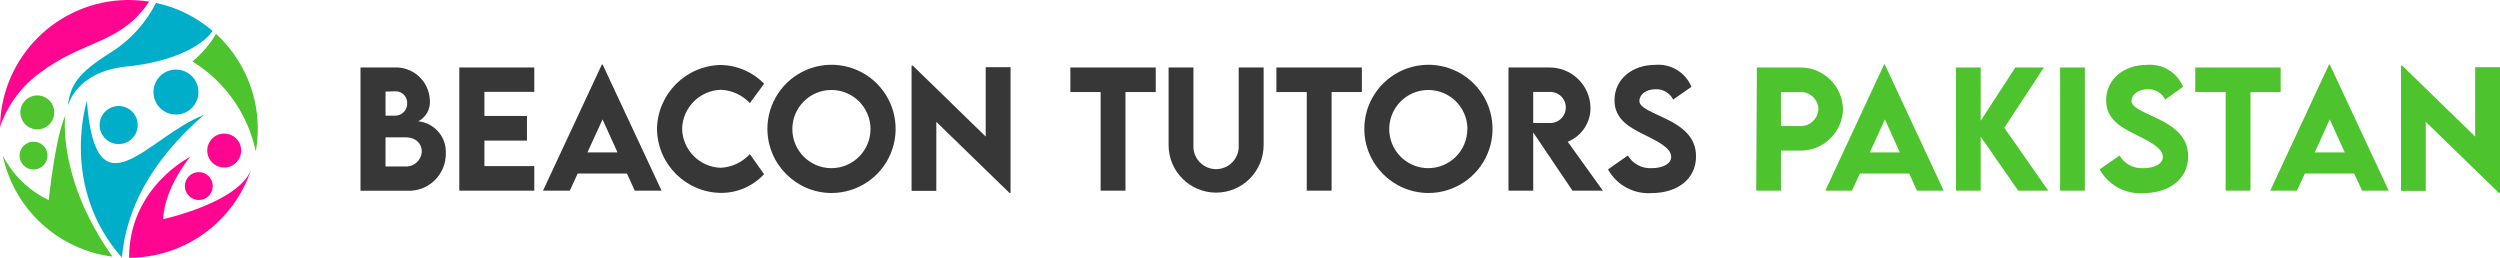
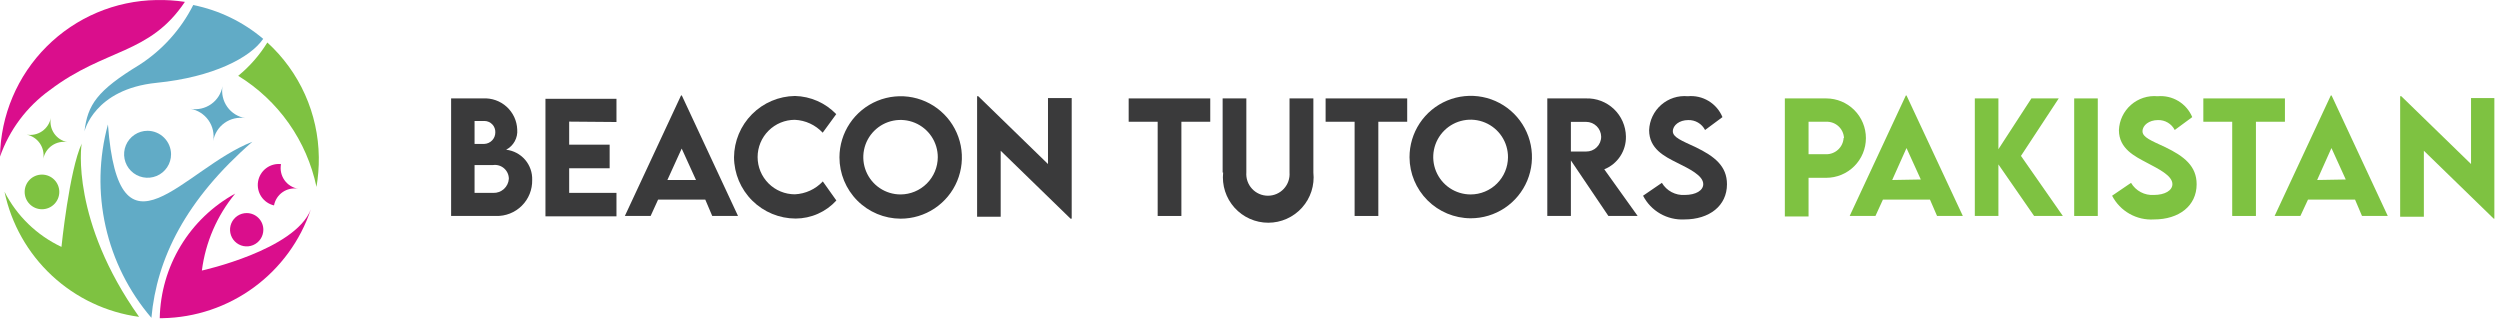
- <svg xmlns="http://www.w3.org/2000/svg" viewBox="0 0 266.71 27.5">
-   <defs>
-     <style>.cls-1{fill:#ff0691;}.cls-2{fill:#4dc42e;}.cls-3{fill:#00aec9;}.cls-4{fill:#373738;}</style>
-   </defs>
-   <g id="Layer_2" data-name="Layer 2">
-     <g id="Layer_1-2" data-name="Layer 1">
-       <path class="cls-1" d="M15.91.17c-3.05,4.57-6.86,4-11.66,7.61A11.94,11.94,0,0,0,0,13.54,13.75,13.75,0,0,1,13.53,0,14.34,14.34,0,0,1,15.91.17Z" />
-       <path class="cls-2" d="M12,27.38A13.75,13.75,0,0,1,.29,16.58,10.7,10.7,0,0,0,5.2,21.35s.68-6.64,1.76-9C6.94,12.59,6.15,19.11,12,27.38Z" />
-       <path class="cls-3" d="M21.75,12.26C16,17.27,13.48,22.35,13,27.48,6.33,19.92,9.27,10.77,9.27,10.77,10.22,23.38,15.78,14.56,21.75,12.26Z" />
-       <circle class="cls-2" cx="3.58" cy="16.6" r="1.49" />
-       <circle class="cls-1" cx="21.21" cy="19.85" r="1.49" />
-       <circle class="cls-3" cx="12.66" cy="13.34" r="2.03" />
-       <path class="cls-3" d="M22.68,3.3c-1.09,1.62-4.32,3.32-9.2,3.8-5.43.55-6.24,4.21-6.24,4.21C7.51,9,8.32,7.78,12,5.48A13.36,13.36,0,0,0,16.64.31,13.6,13.6,0,0,1,22.68,3.3Z" />
-       <path class="cls-2" d="M27.29,16.17a14.86,14.86,0,0,0-6.76-9.61,11.57,11.57,0,0,0,2.52-2.94,13.74,13.74,0,0,1,4.45,9.91A14.4,14.4,0,0,1,27.29,16.17Z" />
-       <path class="cls-1" d="M26.79,18.1A13.76,13.76,0,0,1,14,27.5h-.23c0-7.52,6.52-10.77,6.52-10.77S17.54,20,17.41,23.38C17.41,23.38,25.45,21.62,26.79,18.1Z" />
-       <circle class="cls-1" cx="23.92" cy="16.06" r="1.81" />
-       <circle class="cls-2" cx="3.98" cy="11.99" r="1.81" />
-       <circle class="cls-3" cx="18.77" cy="9.82" r="2.4" />
-       <path class="cls-4" d="M47.56,16.35a3.93,3.93,0,0,1-4.1,4h-5V7.2h3.58a3.62,3.62,0,0,1,3.82,3.48,2.31,2.31,0,0,1-1.24,2.26A3.27,3.27,0,0,1,47.56,16.35ZM41.13,9.77v2.57H42.2A1.28,1.28,0,0,0,43.44,11a1.23,1.23,0,0,0-1.19-1.26ZM45,16.17c0-.76-.53-1.52-1.78-1.52H41.13v3.11h2.09A1.68,1.68,0,0,0,45,16.17Z" />
-       <path class="cls-4" d="M51.68,9.8v2.57h4.54V15H51.68v2.72H57v2.62H49V7.2H57V9.8Z" />
-       <path class="cls-4" d="M66.88,18.51H61.63l-.84,1.83H57.93L64.21,6.88h.08l6.29,13.46H67.72Zm-1-2.25-1.6-3.52-1.61,3.52Z" />
-       <path class="cls-4" d="M70.09,13.78a6.94,6.94,0,0,1,6.83-6.85,6.61,6.61,0,0,1,4.6,2L80,11a4.49,4.49,0,0,0-3.11-1.42,4.27,4.27,0,0,0-4.12,4.18,4.26,4.26,0,0,0,4.11,4.14A4.54,4.54,0,0,0,80,16.44l1.51,2.14a6.21,6.21,0,0,1-4.55,2A6.9,6.9,0,0,1,70.09,13.78Z" />
-       <path class="cls-4" d="M81.87,13.79a6.84,6.84,0,1,1,6.82,6.8A6.86,6.86,0,0,1,81.87,13.79Zm11,0a4.17,4.17,0,1,0-4.18,4.15A4.18,4.18,0,0,0,92.87,13.77Z" />
-       <path class="cls-4" d="M107.81,7.17V20.58h-.12L99.89,13v7.36H97.25V7h.13l7.78,7.57V7.17Z" />
-       <path class="cls-4" d="M123.3,9.82h-3.23V20.34h-2.65V9.82h-3.23V7.2h9.11Z" />
-       <path class="cls-4" d="M124.67,15.48V7.2h2.65v8.27a2.42,2.42,0,1,0,4.83,0V7.2h2.66v8.28a5.07,5.07,0,1,1-10.14,0Z" />
-       <path class="cls-4" d="M145.29,9.82h-3.23V20.34h-2.65V9.82h-3.24V7.2h9.12Z" />
-       <path class="cls-4" d="M145.55,13.79a6.84,6.84,0,1,1,6.82,6.8A6.86,6.86,0,0,1,145.55,13.79Zm11,0a4.17,4.17,0,1,0-4.17,4.15A4.17,4.17,0,0,0,156.54,13.77Z" />
-       <path class="cls-4" d="M167.76,20.34l-4.19-6.21v6.21h-2.64V7.2h4.28a4.36,4.36,0,0,1,4.47,4.26,3.86,3.86,0,0,1-2.43,3.66L171,20.34Zm-4.19-7.22h1.69a1.66,1.66,0,1,0,0-3.31h-1.69Z" />
-       <path class="cls-4" d="M171.55,18.07l2.11-1.48a2.78,2.78,0,0,0,2.56,1.35c1.23,0,2.07-.5,2.07-1.2,0-1-1.58-1.72-2.95-2.41s-3.1-1.54-3.1-3.63c0-2.28,1.92-3.78,4.33-3.78a3.82,3.82,0,0,1,3.88,2.34l-1.95,1.36a2,2,0,0,0-1.89-1.1c-1,0-1.71.57-1.71,1.24s1,1.05,2.5,1.76c2.17,1,3.54,2.14,3.54,4.16,0,2.4-1.95,3.92-4.77,3.92A4.91,4.91,0,0,1,171.55,18.07Z" />
-       <path class="cls-2" d="M187.43,7.2H192a4.54,4.54,0,0,1,4.62,4.44A4.53,4.53,0,0,1,192,16.07h-2v4.27h-2.64ZM194,11.62a1.89,1.89,0,0,0-2-1.8h-2v3.63h2A1.9,1.9,0,0,0,194,11.62Z" />
-       <path class="cls-2" d="M203.68,18.51h-5.26l-.84,1.83h-2.85L201,6.88h.08l6.28,13.46h-2.86Zm-1-2.25-1.59-3.52-1.61,3.52Z" />
-       <path class="cls-2" d="M215.31,20.34l-4-5.75v5.75h-2.64V7.2h2.64v5.68L215,7.2h3.05l-4.22,6.43,4.68,6.71Z" />
-       <path class="cls-2" d="M219.78,7.2h2.64V20.34h-2.64Z" />
-       <path class="cls-2" d="M224,18.07l2.12-1.48a2.75,2.75,0,0,0,2.55,1.35c1.24,0,2.07-.5,2.07-1.2,0-1-1.58-1.72-2.95-2.41s-3.1-1.54-3.1-3.63c0-2.28,1.92-3.78,4.34-3.78a3.82,3.82,0,0,1,3.87,2.34L231,10.62a2,2,0,0,0-1.88-1.1c-1,0-1.72.57-1.72,1.24s1,1.05,2.5,1.76c2.17,1,3.54,2.14,3.54,4.16,0,2.4-2,3.92-4.76,3.92A4.91,4.91,0,0,1,224,18.07Z" />
-       <path class="cls-2" d="M243.31,9.82h-3.22V20.34h-2.65V9.82H234.2V7.2h9.11Z" />
-       <path class="cls-2" d="M251.15,18.51h-5.26l-.84,1.83H242.2l6.27-13.46h.08l6.29,13.46H252Zm-1-2.25-1.6-3.52-1.6,3.52Z" />
-       <path class="cls-2" d="M266.71,7.17V20.58h-.12L258.79,13v7.36h-2.64V7h.13l7.78,7.57V7.17Z" />
-     </g>
-   </g>
+ <svg xmlns="http://www.w3.org/2000/svg" width="275" height="35" viewBox="0 0 275 35" fill="none">
+   <path d="M20.338 0.205C16.436 6.032 11.598 5.28 5.497 9.898C2.956 11.72 1.037 14.278 0 17.227C0.071 12.681 1.908 8.341 5.123 5.127C8.338 1.912 12.678 0.074 17.223 0.004C18.265 -0.017 19.308 0.051 20.338 0.205Z" fill="#DA0E8C" />
+   <path d="M15.3 34.853C11.714 34.368 8.366 32.785 5.715 30.321C3.064 27.857 1.241 24.634 0.495 21.093C1.854 23.753 4.058 25.886 6.761 27.158C6.761 27.158 7.622 18.711 8.997 15.779C8.905 16.018 7.824 24.318 15.3 34.853Z" fill="#7EC241" />
+   <path d="M27.759 15.596C20.43 21.973 17.242 28.422 16.655 34.963C14.182 32.078 12.452 28.63 11.619 24.922C10.785 21.213 10.872 17.357 11.873 13.691C13.082 29.76 20.173 18.528 27.759 15.596Z" fill="#61ABC6" />
+   <path d="M4.617 23.017C5.67 23.017 6.523 22.164 6.523 21.111C6.523 20.059 5.67 19.206 4.617 19.206C3.565 19.206 2.712 20.059 2.712 21.111C2.712 22.164 3.565 23.017 4.617 23.017Z" fill="#7EC241" />
+   <path d="M28.968 25.271C28.968 25.633 28.861 25.987 28.66 26.289C28.458 26.59 28.172 26.825 27.837 26.963C27.502 27.102 27.134 27.138 26.779 27.068C26.423 26.997 26.097 26.823 25.84 26.566C25.584 26.31 25.41 25.983 25.339 25.628C25.268 25.273 25.305 24.904 25.443 24.57C25.582 24.235 25.817 23.948 26.118 23.747C26.419 23.546 26.774 23.438 27.136 23.438C27.622 23.438 28.088 23.631 28.432 23.975C28.775 24.319 28.968 24.785 28.968 25.271Z" fill="#DA0E8C" />
+   <path d="M18.817 16.97C18.817 17.481 18.666 17.981 18.382 18.406C18.098 18.831 17.695 19.162 17.223 19.357C16.751 19.553 16.231 19.604 15.73 19.504C15.229 19.405 14.768 19.159 14.407 18.797C14.046 18.436 13.8 17.976 13.7 17.474C13.601 16.973 13.652 16.454 13.847 15.982C14.043 15.51 14.374 15.106 14.799 14.822C15.224 14.538 15.723 14.387 16.234 14.387C16.918 14.392 17.572 14.665 18.055 15.149C18.539 15.632 18.813 16.287 18.817 16.97Z" fill="#61ABC6" />
+   <path d="M28.95 4.273C27.558 6.325 23.453 8.487 17.223 9.11C10.334 9.806 9.29 14.46 9.29 14.46C9.638 11.528 10.664 9.971 15.336 7.131C17.86 5.505 19.903 3.234 21.255 0.553C24.093 1.123 26.74 2.403 28.95 4.273Z" fill="#61ABC6" />
+   <path d="M34.813 20.562C34.284 18.046 33.247 15.665 31.767 13.564C30.286 11.463 28.392 9.685 26.202 8.34C27.467 7.306 28.551 6.068 29.408 4.676C31.165 6.277 32.574 8.222 33.548 10.391C34.522 12.559 35.04 14.905 35.07 17.282C35.083 18.381 34.997 19.478 34.813 20.562Z" fill="#7EC241" />
+   <path d="M34.19 23.035C33.039 26.472 30.852 29.468 27.928 31.611C25.004 33.754 21.489 34.938 17.865 35H17.571C17.628 32.187 18.424 29.439 19.882 27.033C21.339 24.627 23.405 22.647 25.872 21.295C23.875 23.713 22.604 26.648 22.207 29.76C22.207 29.76 32.468 27.506 34.19 23.035Z" fill="#DA0E8C" />
+   <path d="M32.798 20.763C32.203 20.656 31.59 20.789 31.092 21.132C30.594 21.475 30.252 22.001 30.141 22.596C29.568 22.462 29.068 22.115 28.742 21.626C28.417 21.136 28.29 20.541 28.388 19.962C28.486 19.382 28.802 18.861 29.271 18.506C29.739 18.151 30.326 17.989 30.91 18.051C30.853 18.354 30.856 18.665 30.92 18.966C30.984 19.267 31.107 19.552 31.283 19.805C31.459 20.058 31.683 20.273 31.944 20.437C32.204 20.602 32.494 20.712 32.798 20.763Z" fill="#DA0E8C" />
+   <path d="M7.421 15.633C6.826 15.531 6.215 15.665 5.719 16.008C5.222 16.35 4.88 16.873 4.764 17.465C4.861 16.871 4.725 16.263 4.383 15.768C4.042 15.272 3.521 14.928 2.932 14.808C3.526 14.911 4.137 14.776 4.633 14.434C5.13 14.091 5.473 13.568 5.588 12.976C5.481 13.571 5.614 14.184 5.957 14.682C6.3 15.18 6.826 15.521 7.421 15.633Z" fill="#7EC241" />
+   <path d="M26.989 12.994C26.188 12.861 25.367 13.051 24.704 13.521C24.042 13.991 23.592 14.704 23.453 15.505C23.586 14.703 23.397 13.882 22.926 13.219C22.456 12.557 21.743 12.107 20.943 11.968C21.742 12.107 22.564 11.922 23.227 11.454C23.89 10.987 24.34 10.276 24.479 9.476C24.411 9.872 24.422 10.278 24.512 10.67C24.601 11.062 24.767 11.432 25.001 11.759C25.234 12.086 25.53 12.364 25.871 12.576C26.213 12.788 26.593 12.93 26.989 12.994Z" fill="#61ABC6" />
+   <path d="M58.54 19.8C58.552 20.326 58.456 20.848 58.26 21.335C58.064 21.822 57.77 22.264 57.397 22.634C57.025 23.004 56.581 23.294 56.092 23.487C55.603 23.68 55.081 23.772 54.556 23.756H49.622V10.826H53.138C53.61 10.799 54.083 10.867 54.528 11.025C54.974 11.183 55.384 11.428 55.733 11.746C56.083 12.064 56.366 12.449 56.566 12.878C56.765 13.306 56.877 13.77 56.895 14.243C56.935 14.693 56.84 15.145 56.623 15.541C56.406 15.937 56.077 16.26 55.676 16.469C56.485 16.561 57.23 16.956 57.761 17.573C58.292 18.191 58.57 18.986 58.54 19.8ZM52.202 13.307V15.831H53.266C53.595 15.82 53.908 15.68 54.136 15.441C54.364 15.203 54.489 14.885 54.485 14.555C54.491 14.395 54.465 14.236 54.408 14.087C54.352 13.938 54.267 13.801 54.157 13.685C54.048 13.569 53.916 13.476 53.771 13.411C53.625 13.346 53.468 13.311 53.308 13.307H52.202ZM55.974 19.659C55.972 19.441 55.923 19.226 55.832 19.028C55.74 18.831 55.607 18.655 55.442 18.512C55.277 18.37 55.084 18.265 54.874 18.203C54.665 18.142 54.446 18.126 54.23 18.156H52.202V21.218H54.258C54.691 21.234 55.113 21.079 55.434 20.788C55.754 20.497 55.948 20.091 55.974 19.659Z" fill="#3A3A3B" />
+   <path d="M62.609 13.378V15.916H67.061V18.51H62.609V21.218H67.812V23.799H60V10.869H67.812V13.421L62.609 13.378Z" fill="#3A3A3B" />
+   <path d="M77.581 21.956H72.391L71.569 23.756H68.734L74.915 10.5H75L81.182 23.756H78.346L77.581 21.956ZM76.56 19.8L74.986 16.341L73.412 19.8H76.56Z" fill="#3A3A3B" />
+   <path d="M80.742 17.305C80.757 15.527 81.466 13.826 82.72 12.565C83.973 11.303 85.67 10.583 87.448 10.557C89.164 10.6 90.795 11.318 91.985 12.556L90.496 14.597C89.7 13.742 88.601 13.233 87.434 13.18C86.347 13.18 85.305 13.611 84.537 14.38C83.768 15.148 83.337 16.19 83.337 17.277C83.337 18.364 83.768 19.406 84.537 20.174C85.305 20.943 86.347 21.374 87.434 21.374C88.605 21.321 89.709 20.812 90.51 19.956L91.999 22.055C91.431 22.678 90.739 23.177 89.968 23.518C89.196 23.86 88.362 24.038 87.519 24.04C85.73 24.036 84.015 23.327 82.746 22.066C81.477 20.805 80.757 19.094 80.742 17.305Z" fill="#3A3A3B" />
+   <path d="M92.34 17.305C92.342 15.973 92.74 14.672 93.482 13.566C94.225 12.46 95.278 11.599 96.51 11.092C97.741 10.585 99.096 10.455 100.402 10.717C101.707 10.98 102.906 11.624 103.846 12.568C104.786 13.511 105.424 14.713 105.682 16.02C105.939 17.326 105.802 18.68 105.29 19.91C104.778 21.139 103.912 22.189 102.803 22.927C101.694 23.664 100.392 24.057 99.06 24.054C97.275 24.046 95.566 23.332 94.306 22.067C93.047 20.802 92.34 19.09 92.34 17.305ZM103.157 17.305C103.16 16.494 102.922 15.701 102.473 15.025C102.025 14.349 101.386 13.822 100.638 13.51C99.889 13.197 99.065 13.114 98.269 13.271C97.473 13.427 96.742 13.816 96.168 14.389C95.593 14.961 95.201 15.691 95.042 16.486C94.883 17.282 94.963 18.106 95.273 18.856C95.583 19.605 96.108 20.246 96.782 20.697C97.456 21.148 98.249 21.388 99.06 21.388C100.145 21.385 101.185 20.952 101.953 20.184C102.72 19.417 103.153 18.377 103.157 17.291V17.305Z" fill="#3A3A3B" />
+   <path d="M117.887 10.784V24.054H117.76L110.076 16.582V23.841H107.481V10.585H107.609L115.279 18.043V10.784H117.887Z" fill="#3A3A3B" />
+   <path d="M133.128 13.392H129.953V23.756H127.344V13.392H124.154V10.826H133.128V13.392Z" fill="#3A3A3B" />
+   <path d="M134.49 18.978V10.826H137.098V18.964C137.073 19.291 137.115 19.62 137.223 19.93C137.331 20.24 137.502 20.525 137.725 20.766C137.948 21.007 138.218 21.199 138.519 21.33C138.82 21.462 139.145 21.529 139.473 21.529C139.801 21.529 140.126 21.462 140.427 21.33C140.728 21.199 140.998 21.007 141.221 20.766C141.444 20.525 141.615 20.24 141.723 19.93C141.83 19.62 141.873 19.291 141.848 18.964V10.826H144.471V18.978C144.545 19.674 144.472 20.378 144.257 21.045C144.041 21.711 143.688 22.324 143.22 22.845C142.752 23.366 142.18 23.782 141.54 24.067C140.901 24.353 140.209 24.5 139.508 24.5C138.808 24.5 138.116 24.353 137.476 24.067C136.837 23.782 136.264 23.366 135.796 22.845C135.328 22.324 134.975 21.711 134.76 21.045C134.544 20.378 134.472 19.674 134.546 18.978H134.49Z" fill="#3A3A3B" />
+   <path d="M154.792 13.392H151.616V23.756H149.007V13.392H145.817V10.826H154.792V13.392Z" fill="#3A3A3B" />
+   <path d="M155.047 17.305C155.042 15.972 155.432 14.666 156.169 13.555C156.906 12.443 157.957 11.576 159.188 11.062C160.419 10.548 161.775 10.412 163.083 10.669C164.392 10.927 165.594 11.568 166.538 12.51C167.482 13.452 168.126 14.653 168.386 15.961C168.647 17.269 168.513 18.625 168.002 19.857C167.491 21.089 166.626 22.142 165.516 22.881C164.406 23.621 163.101 24.014 161.767 24.011C159.99 24.004 158.287 23.295 157.029 22.04C155.77 20.784 155.058 19.083 155.047 17.305ZM165.879 17.305C165.885 16.491 165.648 15.693 165.2 15.013C164.751 14.334 164.111 13.802 163.361 13.487C162.61 13.171 161.782 13.085 160.983 13.241C160.183 13.396 159.448 13.786 158.87 14.36C158.292 14.934 157.898 15.666 157.737 16.464C157.576 17.263 157.656 18.091 157.966 18.844C158.277 19.597 158.803 20.241 159.48 20.694C160.157 21.147 160.953 21.388 161.767 21.389C162.855 21.389 163.899 20.957 164.67 20.189C165.44 19.421 165.875 18.379 165.879 17.291V17.305Z" fill="#3A3A3B" />
+   <path d="M176.923 23.756L172.798 17.646V23.756H170.203V10.826H174.457C175.021 10.807 175.584 10.901 176.111 11.102C176.639 11.303 177.122 11.607 177.531 11.996C177.94 12.385 178.268 12.852 178.494 13.369C178.721 13.887 178.843 14.444 178.852 15.009C178.87 15.782 178.652 16.543 178.226 17.189C177.8 17.835 177.188 18.335 176.47 18.624L180.142 23.756H176.923ZM172.798 16.667H174.471C174.687 16.671 174.902 16.632 175.103 16.552C175.304 16.471 175.488 16.352 175.642 16.2C175.796 16.048 175.919 15.867 176.003 15.668C176.086 15.468 176.13 15.254 176.129 15.037C176.122 14.602 175.944 14.187 175.634 13.882C175.323 13.577 174.906 13.406 174.471 13.406H172.798V16.667Z" fill="#3A3A3B" />
+   <path d="M180.737 21.53L182.807 20.112C183.062 20.544 183.431 20.897 183.874 21.132C184.317 21.367 184.816 21.476 185.316 21.445C186.55 21.445 187.358 20.949 187.358 20.254C187.358 19.304 185.813 18.567 184.452 17.887C183.091 17.206 181.403 16.369 181.403 14.314C181.424 13.785 181.553 13.266 181.78 12.788C182.008 12.311 182.331 11.884 182.729 11.536C183.127 11.187 183.592 10.923 184.095 10.759C184.598 10.596 185.13 10.537 185.657 10.585C186.455 10.509 187.256 10.691 187.942 11.105C188.629 11.518 189.164 12.141 189.471 12.882L187.557 14.3C187.382 13.96 187.115 13.678 186.786 13.484C186.457 13.291 186.08 13.195 185.699 13.208C184.735 13.208 184.012 13.775 184.012 14.441C184.012 15.108 184.99 15.476 186.479 16.171C188.62 17.192 189.967 18.284 189.967 20.268C189.967 22.636 188.039 24.139 185.274 24.139C184.347 24.185 183.426 23.964 182.622 23.502C181.817 23.039 181.163 22.355 180.737 21.53Z" fill="#3A3A3B" />
+   <path d="M196.333 10.826H200.884C202.042 10.826 203.152 11.286 203.971 12.105C204.79 12.924 205.25 14.035 205.25 15.193C205.25 16.351 204.79 17.462 203.971 18.28C203.152 19.099 202.042 19.559 200.884 19.559H198.941V23.813H196.333V10.826ZM202.84 15.179C202.814 14.683 202.595 14.218 202.228 13.884C201.862 13.55 201.379 13.373 200.884 13.392H198.941V16.965H200.884C201.371 16.97 201.841 16.787 202.197 16.454C202.554 16.122 202.768 15.665 202.798 15.179H202.84Z" fill="#7EC241" />
+   <path d="M212.297 21.956H207.122L206.299 23.756H203.464L209.645 10.5H209.716L215.912 23.756H213.076L212.297 21.956ZM211.29 19.744L209.716 16.285L208.142 19.8L211.29 19.744Z" fill="#7EC241" />
+   <path d="M223.752 23.756L219.825 18.085V23.756H217.23V10.826H219.825V16.412L223.454 10.826H226.46L222.306 17.149L226.914 23.756H223.752Z" fill="#7EC241" />
+   <path d="M228.161 10.826H230.756V23.756H228.161V10.826Z" fill="#7EC241" />
+   <path d="M232.33 21.53L234.414 20.112C234.667 20.545 235.036 20.899 235.48 21.134C235.923 21.37 236.422 21.477 236.923 21.445C238.142 21.445 238.965 20.949 238.965 20.254C238.965 19.304 237.405 18.567 236.129 17.887C234.853 17.206 233.081 16.369 233.081 14.314C233.102 13.785 233.23 13.266 233.458 12.788C233.686 12.311 234.009 11.884 234.407 11.536C234.805 11.187 235.269 10.923 235.773 10.759C236.276 10.596 236.807 10.537 237.334 10.585C238.131 10.514 238.931 10.698 239.616 11.111C240.302 11.524 240.838 12.144 241.148 12.882L239.22 14.3C239.048 13.961 238.783 13.679 238.457 13.486C238.131 13.293 237.756 13.196 237.377 13.208C236.399 13.208 235.676 13.775 235.676 14.441C235.676 15.108 236.654 15.476 238.142 16.171C240.283 17.192 241.63 18.283 241.63 20.268C241.63 22.636 239.702 24.139 236.937 24.139C235.999 24.198 235.064 23.982 234.246 23.519C233.428 23.056 232.762 22.365 232.33 21.53Z" fill="#7EC241" />
+   <path d="M251.342 13.392H248.152V23.756H245.543V13.392H242.367V10.826H251.342V13.392Z" fill="#7EC241" />
+   <path d="M259.055 21.956H253.88L253.043 23.756H250.208L256.389 10.5H256.474L262.656 23.756H259.82L259.055 21.956ZM258.034 19.744L256.46 16.285L254.886 19.8L258.034 19.744Z" fill="#7EC241" />
+   <path d="M274.38 10.784V24.054H274.31L266.625 16.582V23.841H264.017V10.585H264.144L271.814 18.043V10.784H274.38Z" fill="#7EC241" />
</svg>
